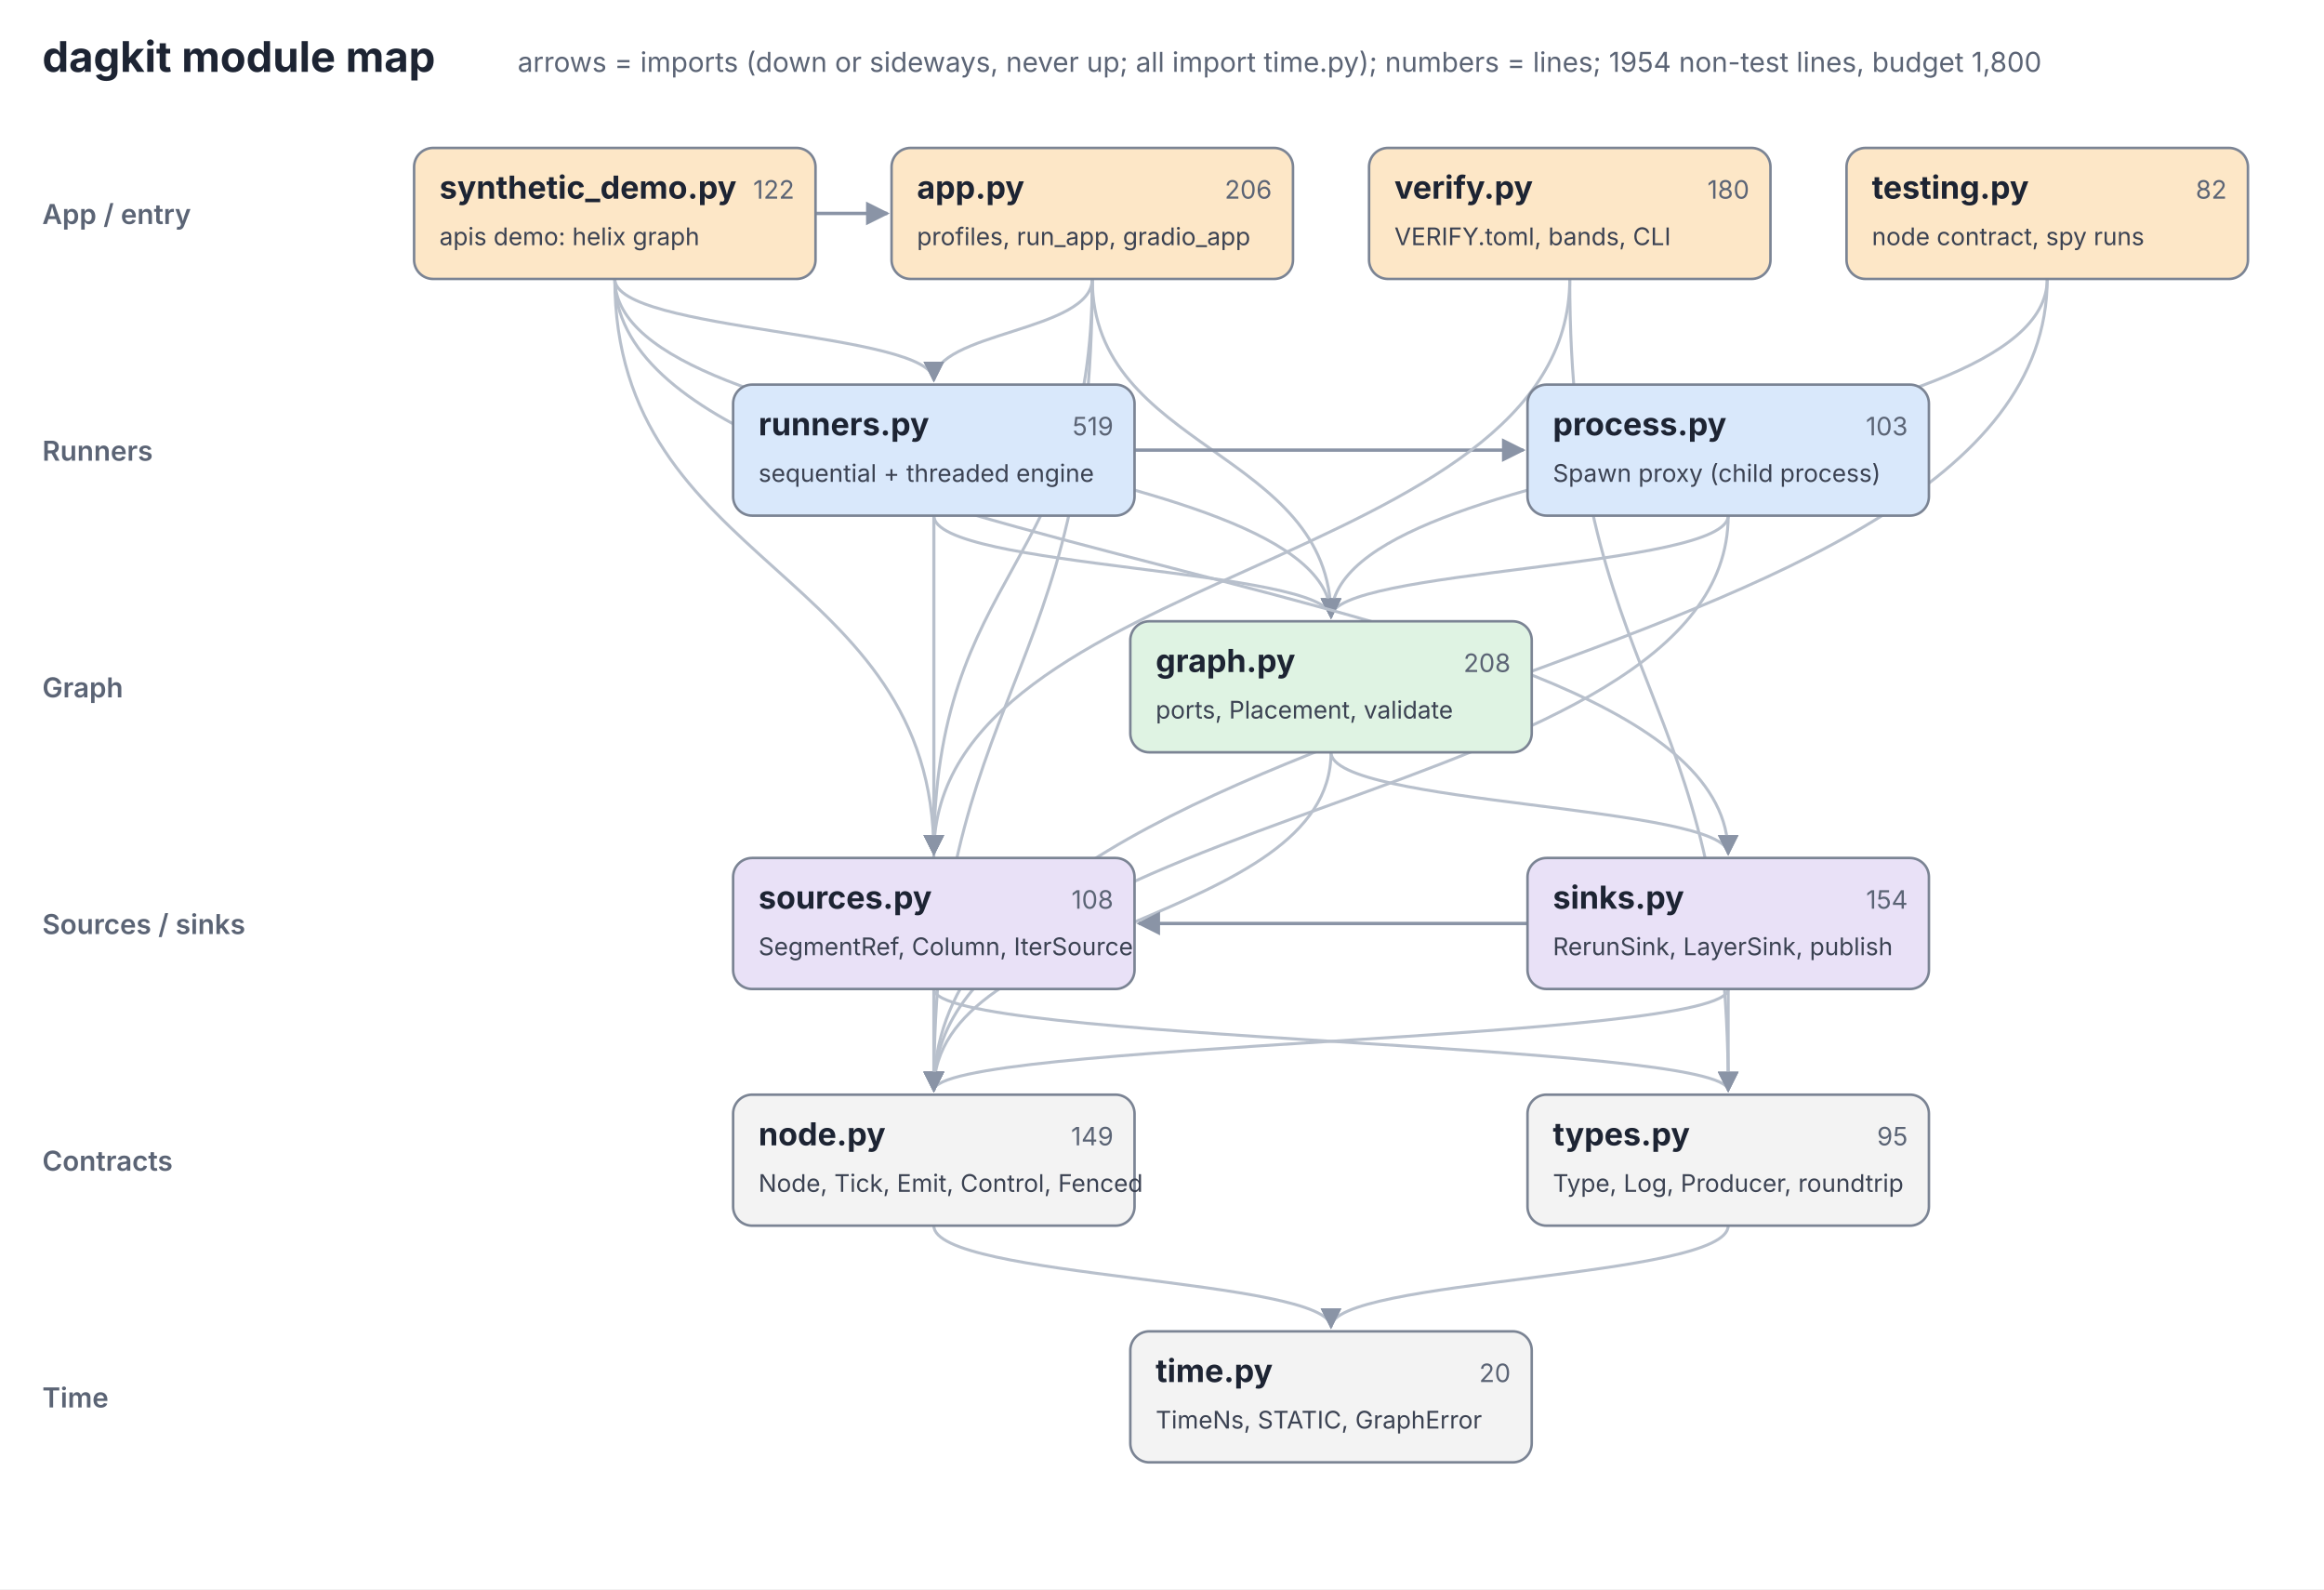
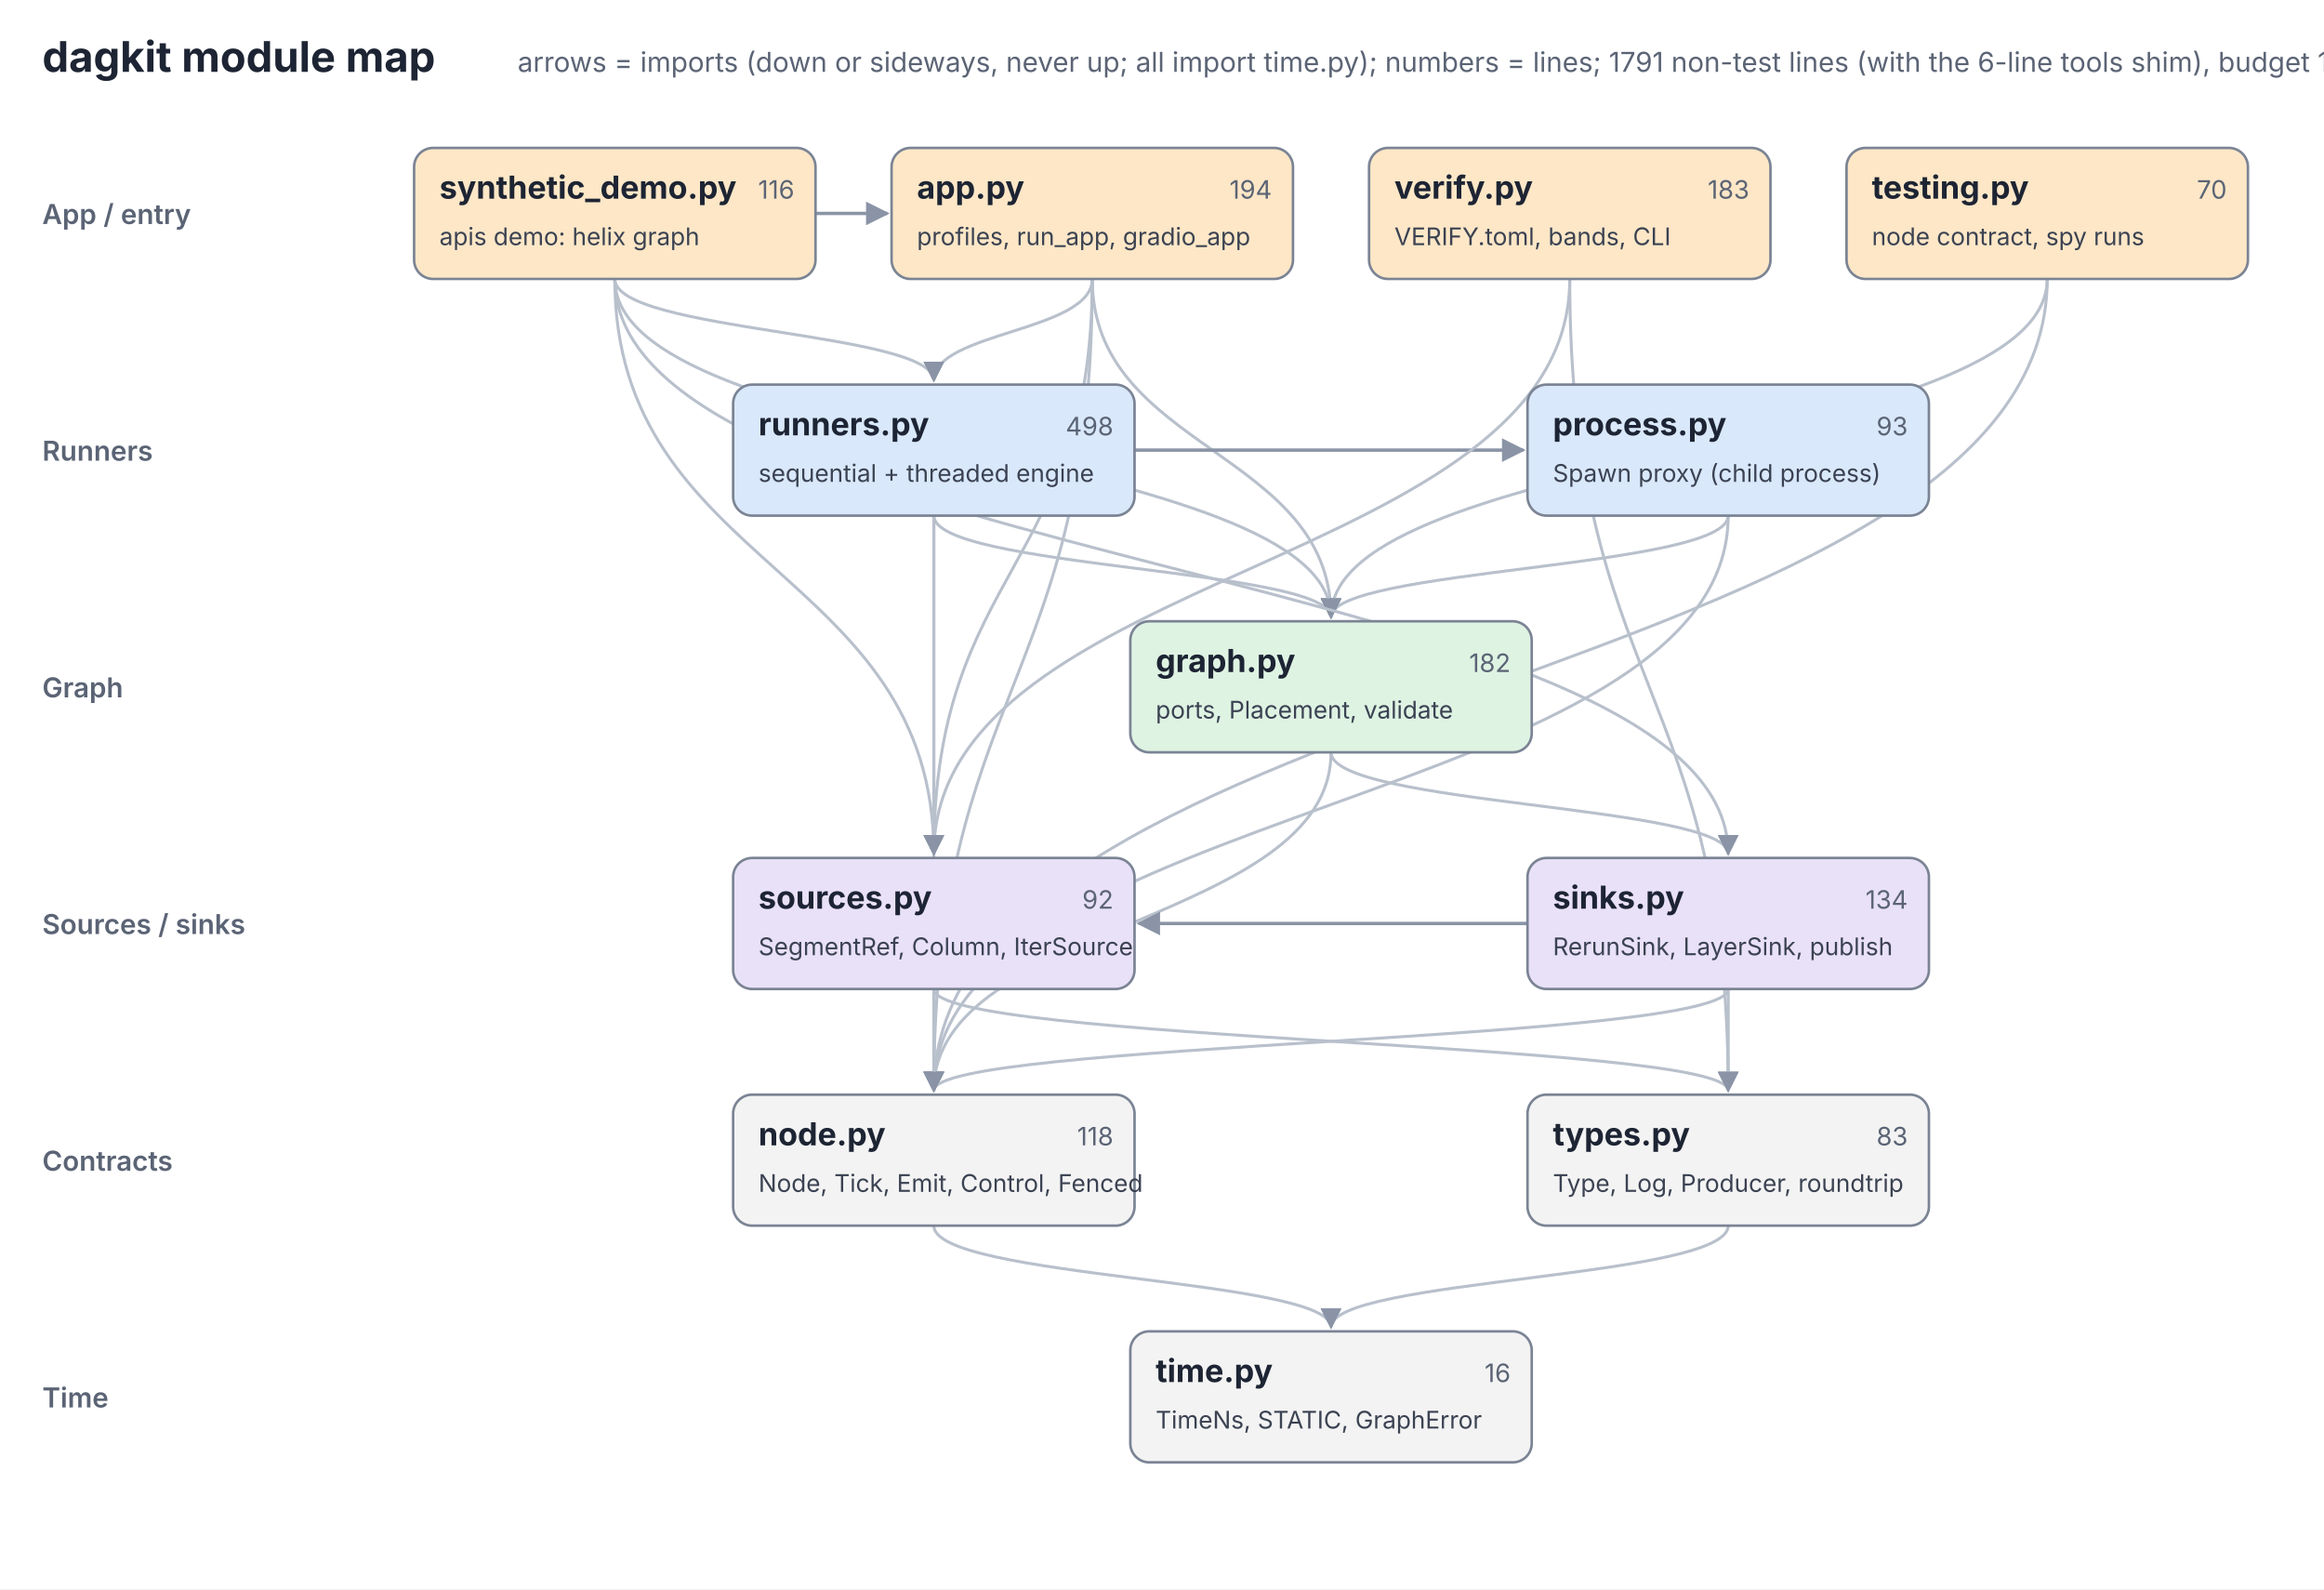
<svg xmlns="http://www.w3.org/2000/svg" width="1100" height="752" viewBox="0 0 1100 752" font-family="Inter, Helvetica, Arial, sans-serif">
  <defs>
    <marker id="a" viewBox="0 0 10 10" refX="9" refY="5" markerWidth="7" markerHeight="7" orient="auto-start-reverse">
      <path d="M0,0 L10,5 L0,10 z" fill="#8a94a6" />
    </marker>
  </defs>
  <rect width="1100" height="752" fill="#ffffff" />
  <text x="20" y="34" font-size="20" font-weight="700" fill="#1d2433">dagkit module map</text>
-   <text x="245" y="34" font-size="13" fill="#5b6475">arrows = imports (down or sideways, never up; all import time.py); numbers = lines; 1954 non-test lines, budget 1,800</text>
+   <text x="245" y="34" font-size="13" fill="#5b6475">arrows = imports (down or sideways, never up; all import time.py); numbers = lines; 1791 non-test lines (with the 6-line tools shim), budget 1,800</text>
  <text x="20" y="106" font-size="13" font-weight="600" fill="#5b6475">App / entry</text>
  <text x="20" y="218" font-size="13" font-weight="600" fill="#5b6475">Runners</text>
  <text x="20" y="330" font-size="13" font-weight="600" fill="#5b6475">Graph</text>
  <text x="20" y="442" font-size="13" font-weight="600" fill="#5b6475">Sources / sinks</text>
  <text x="20" y="554" font-size="13" font-weight="600" fill="#5b6475">Contracts</text>
  <text x="20" y="666" font-size="13" font-weight="600" fill="#5b6475">Time</text>
  <path d="M517,132 C517,213 630,213 630,292" fill="none" stroke="#b8c0cc" stroke-width="1.4" marker-end="url(#a)" />
  <path d="M517,132 C517,325 442,325 442,516" fill="none" stroke="#b8c0cc" stroke-width="1.4" marker-end="url(#a)" />
  <path d="M517,132 C517,157 442,157 442,180" fill="none" stroke="#b8c0cc" stroke-width="1.4" marker-end="url(#a)" />
  <path d="M517,132 C517,269 442,269 442,404" fill="none" stroke="#b8c0cc" stroke-width="1.4" marker-end="url(#a)" />
  <path d="M630,356 C630,437 442,437 442,516" fill="none" stroke="#b8c0cc" stroke-width="1.4" marker-end="url(#a)" />
  <path d="M630,356 C630,381 818,381 818,404" fill="none" stroke="#b8c0cc" stroke-width="1.4" marker-end="url(#a)" />
  <path d="M442,580 C442,605 630,605 630,628" fill="none" stroke="#b8c0cc" stroke-width="1.4" marker-end="url(#a)" />
  <path d="M818,244 C818,269 630,269 630,292" fill="none" stroke="#b8c0cc" stroke-width="1.4" marker-end="url(#a)" />
  <path d="M818,244 C818,381 442,381 442,516" fill="none" stroke="#b8c0cc" stroke-width="1.4" marker-end="url(#a)" />
  <path d="M442,244 C442,269 630,269 630,292" fill="none" stroke="#b8c0cc" stroke-width="1.4" marker-end="url(#a)" />
  <path d="M442,244 C442,381 442,381 442,516" fill="none" stroke="#b8c0cc" stroke-width="1.4" marker-end="url(#a)" />
  <path d="M537,213.0 L721,213.0" stroke="#8a94a6" stroke-width="1.6" marker-end="url(#a)" />
  <path d="M442,244 C442,325 442,325 442,404" fill="none" stroke="#b8c0cc" stroke-width="1.4" marker-end="url(#a)" />
  <path d="M818,468 C818,493 442,493 442,516" fill="none" stroke="#b8c0cc" stroke-width="1.4" marker-end="url(#a)" />
  <path d="M723,437.0 L539,437.0" stroke="#8a94a6" stroke-width="1.6" marker-end="url(#a)" />
  <path d="M818,468 C818,493 818,493 818,516" fill="none" stroke="#b8c0cc" stroke-width="1.4" marker-end="url(#a)" />
  <path d="M442,468 C442,493 442,493 442,516" fill="none" stroke="#b8c0cc" stroke-width="1.4" marker-end="url(#a)" />
  <path d="M442,468 C442,493 818,493 818,516" fill="none" stroke="#b8c0cc" stroke-width="1.4" marker-end="url(#a)" />
  <path d="M969,132 C969,213 630,213 630,292" fill="none" stroke="#b8c0cc" stroke-width="1.4" marker-end="url(#a)" />
  <path d="M969,132 C969,325 442,325 442,516" fill="none" stroke="#b8c0cc" stroke-width="1.4" marker-end="url(#a)" />
  <path d="M818,580 C818,605 630,605 630,628" fill="none" stroke="#b8c0cc" stroke-width="1.4" marker-end="url(#a)" />
  <path d="M743,132 C743,269 442,269 442,404" fill="none" stroke="#b8c0cc" stroke-width="1.4" marker-end="url(#a)" />
  <path d="M743,132 C743,325 818,325 818,516" fill="none" stroke="#b8c0cc" stroke-width="1.4" marker-end="url(#a)" />
  <path d="M386,101.0 L420,101.0" stroke="#8a94a6" stroke-width="1.6" marker-end="url(#a)" />
  <path d="M291,132 C291,213 630,213 630,292" fill="none" stroke="#b8c0cc" stroke-width="1.4" marker-end="url(#a)" />
  <path d="M291,132 C291,157 442,157 442,180" fill="none" stroke="#b8c0cc" stroke-width="1.4" marker-end="url(#a)" />
  <path d="M291,132 C291,269 818,269 818,404" fill="none" stroke="#b8c0cc" stroke-width="1.4" marker-end="url(#a)" />
  <path d="M291,132 C291,269 442,269 442,404" fill="none" stroke="#b8c0cc" stroke-width="1.4" marker-end="url(#a)" />
  <rect x="196" y="70" width="190" height="62" rx="9" fill="#fde7c7" stroke="#7b8494" stroke-width="1.2" />
  <text x="208" y="94" font-size="15" font-weight="700" fill="#1d2433">synthetic_demo.py</text>
-   <text x="376" y="94" font-size="12" text-anchor="end" fill="#5b6475">122</text>
+   <text x="376" y="94" font-size="12" text-anchor="end" fill="#5b6475">116</text>
  <text x="208" y="116" font-size="11.5" fill="#3b4252">apis demo: helix graph</text>
  <rect x="422" y="70" width="190" height="62" rx="9" fill="#fde7c7" stroke="#7b8494" stroke-width="1.2" />
  <text x="434" y="94" font-size="15" font-weight="700" fill="#1d2433">app.py</text>
-   <text x="602" y="94" font-size="12" text-anchor="end" fill="#5b6475">206</text>
+   <text x="602" y="94" font-size="12" text-anchor="end" fill="#5b6475">194</text>
  <text x="434" y="116" font-size="11.5" fill="#3b4252">profiles, run_app, gradio_app</text>
  <rect x="648" y="70" width="190" height="62" rx="9" fill="#fde7c7" stroke="#7b8494" stroke-width="1.2" />
  <text x="660" y="94" font-size="15" font-weight="700" fill="#1d2433">verify.py</text>
-   <text x="828" y="94" font-size="12" text-anchor="end" fill="#5b6475">180</text>
+   <text x="828" y="94" font-size="12" text-anchor="end" fill="#5b6475">183</text>
  <text x="660" y="116" font-size="11.5" fill="#3b4252">VERIFY.toml, bands, CLI</text>
  <rect x="874" y="70" width="190" height="62" rx="9" fill="#fde7c7" stroke="#7b8494" stroke-width="1.2" />
  <text x="886" y="94" font-size="15" font-weight="700" fill="#1d2433">testing.py</text>
-   <text x="1054" y="94" font-size="12" text-anchor="end" fill="#5b6475">82</text>
+   <text x="1054" y="94" font-size="12" text-anchor="end" fill="#5b6475">70</text>
  <text x="886" y="116" font-size="11.5" fill="#3b4252">node contract, spy runs</text>
  <rect x="347" y="182" width="190" height="62" rx="9" fill="#d9e8fb" stroke="#7b8494" stroke-width="1.2" />
  <text x="359" y="206" font-size="15" font-weight="700" fill="#1d2433">runners.py</text>
-   <text x="527" y="206" font-size="12" text-anchor="end" fill="#5b6475">519</text>
+   <text x="527" y="206" font-size="12" text-anchor="end" fill="#5b6475">498</text>
  <text x="359" y="228" font-size="11.5" fill="#3b4252">sequential + threaded engine</text>
  <rect x="723" y="182" width="190" height="62" rx="9" fill="#d9e8fb" stroke="#7b8494" stroke-width="1.2" />
  <text x="735" y="206" font-size="15" font-weight="700" fill="#1d2433">process.py</text>
-   <text x="903" y="206" font-size="12" text-anchor="end" fill="#5b6475">103</text>
+   <text x="903" y="206" font-size="12" text-anchor="end" fill="#5b6475">93</text>
  <text x="735" y="228" font-size="11.5" fill="#3b4252">Spawn proxy (child process)</text>
  <rect x="535" y="294" width="190" height="62" rx="9" fill="#dff3e3" stroke="#7b8494" stroke-width="1.2" />
  <text x="547" y="318" font-size="15" font-weight="700" fill="#1d2433">graph.py</text>
-   <text x="715" y="318" font-size="12" text-anchor="end" fill="#5b6475">208</text>
+   <text x="715" y="318" font-size="12" text-anchor="end" fill="#5b6475">182</text>
  <text x="547" y="340" font-size="11.5" fill="#3b4252">ports, Placement, validate</text>
  <rect x="347" y="406" width="190" height="62" rx="9" fill="#e9e1f7" stroke="#7b8494" stroke-width="1.2" />
  <text x="359" y="430" font-size="15" font-weight="700" fill="#1d2433">sources.py</text>
-   <text x="527" y="430" font-size="12" text-anchor="end" fill="#5b6475">108</text>
+   <text x="527" y="430" font-size="12" text-anchor="end" fill="#5b6475">92</text>
  <text x="359" y="452" font-size="11.5" fill="#3b4252">SegmentRef, Column, IterSource</text>
  <rect x="723" y="406" width="190" height="62" rx="9" fill="#e9e1f7" stroke="#7b8494" stroke-width="1.2" />
  <text x="735" y="430" font-size="15" font-weight="700" fill="#1d2433">sinks.py</text>
-   <text x="903" y="430" font-size="12" text-anchor="end" fill="#5b6475">154</text>
+   <text x="903" y="430" font-size="12" text-anchor="end" fill="#5b6475">134</text>
  <text x="735" y="452" font-size="11.5" fill="#3b4252">RerunSink, LayerSink, publish</text>
  <rect x="347" y="518" width="190" height="62" rx="9" fill="#f3f3f3" stroke="#7b8494" stroke-width="1.2" />
  <text x="359" y="542" font-size="15" font-weight="700" fill="#1d2433">node.py</text>
-   <text x="527" y="542" font-size="12" text-anchor="end" fill="#5b6475">149</text>
+   <text x="527" y="542" font-size="12" text-anchor="end" fill="#5b6475">118</text>
  <text x="359" y="564" font-size="11.5" fill="#3b4252">Node, Tick, Emit, Control, Fenced</text>
  <rect x="723" y="518" width="190" height="62" rx="9" fill="#f3f3f3" stroke="#7b8494" stroke-width="1.2" />
  <text x="735" y="542" font-size="15" font-weight="700" fill="#1d2433">types.py</text>
-   <text x="903" y="542" font-size="12" text-anchor="end" fill="#5b6475">95</text>
+   <text x="903" y="542" font-size="12" text-anchor="end" fill="#5b6475">83</text>
  <text x="735" y="564" font-size="11.5" fill="#3b4252">Type, Log, Producer, roundtrip</text>
  <rect x="535" y="630" width="190" height="62" rx="9" fill="#f3f3f3" stroke="#7b8494" stroke-width="1.2" />
  <text x="547" y="654" font-size="15" font-weight="700" fill="#1d2433">time.py</text>
-   <text x="715" y="654" font-size="12" text-anchor="end" fill="#5b6475">20</text>
+   <text x="715" y="654" font-size="12" text-anchor="end" fill="#5b6475">16</text>
  <text x="547" y="676" font-size="11.5" fill="#3b4252">TimeNs, STATIC, GraphError</text>
</svg>
